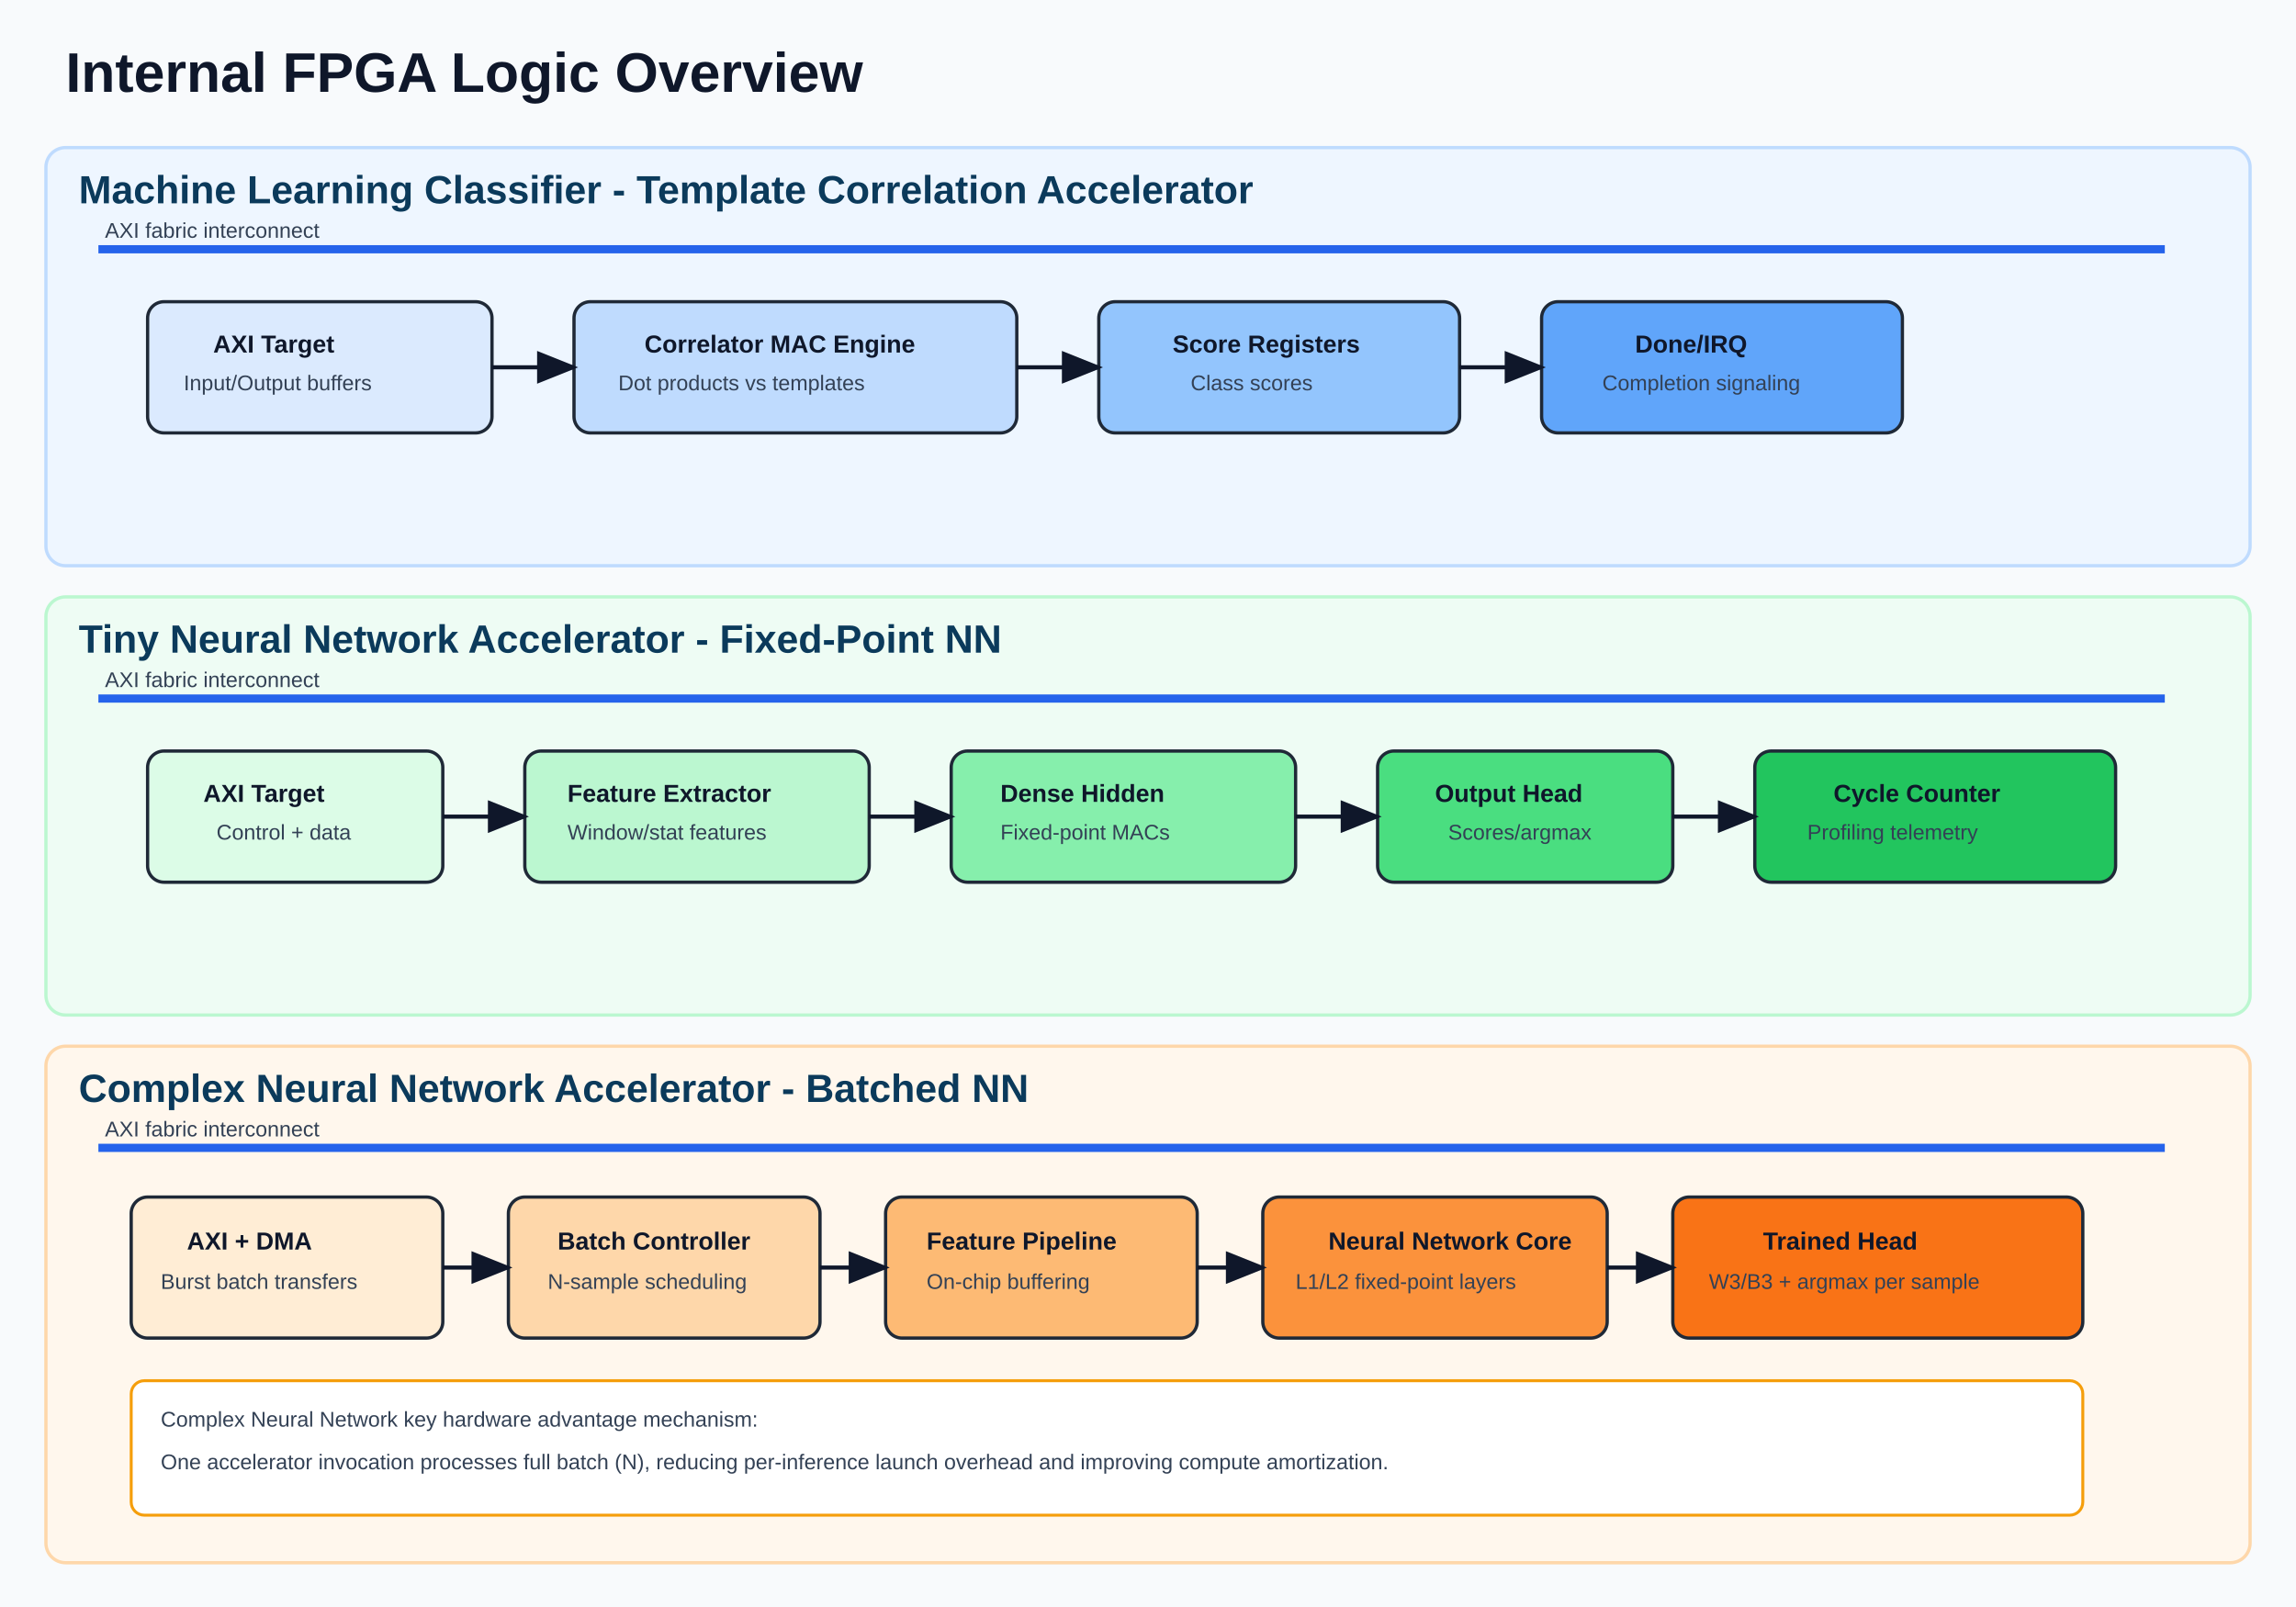
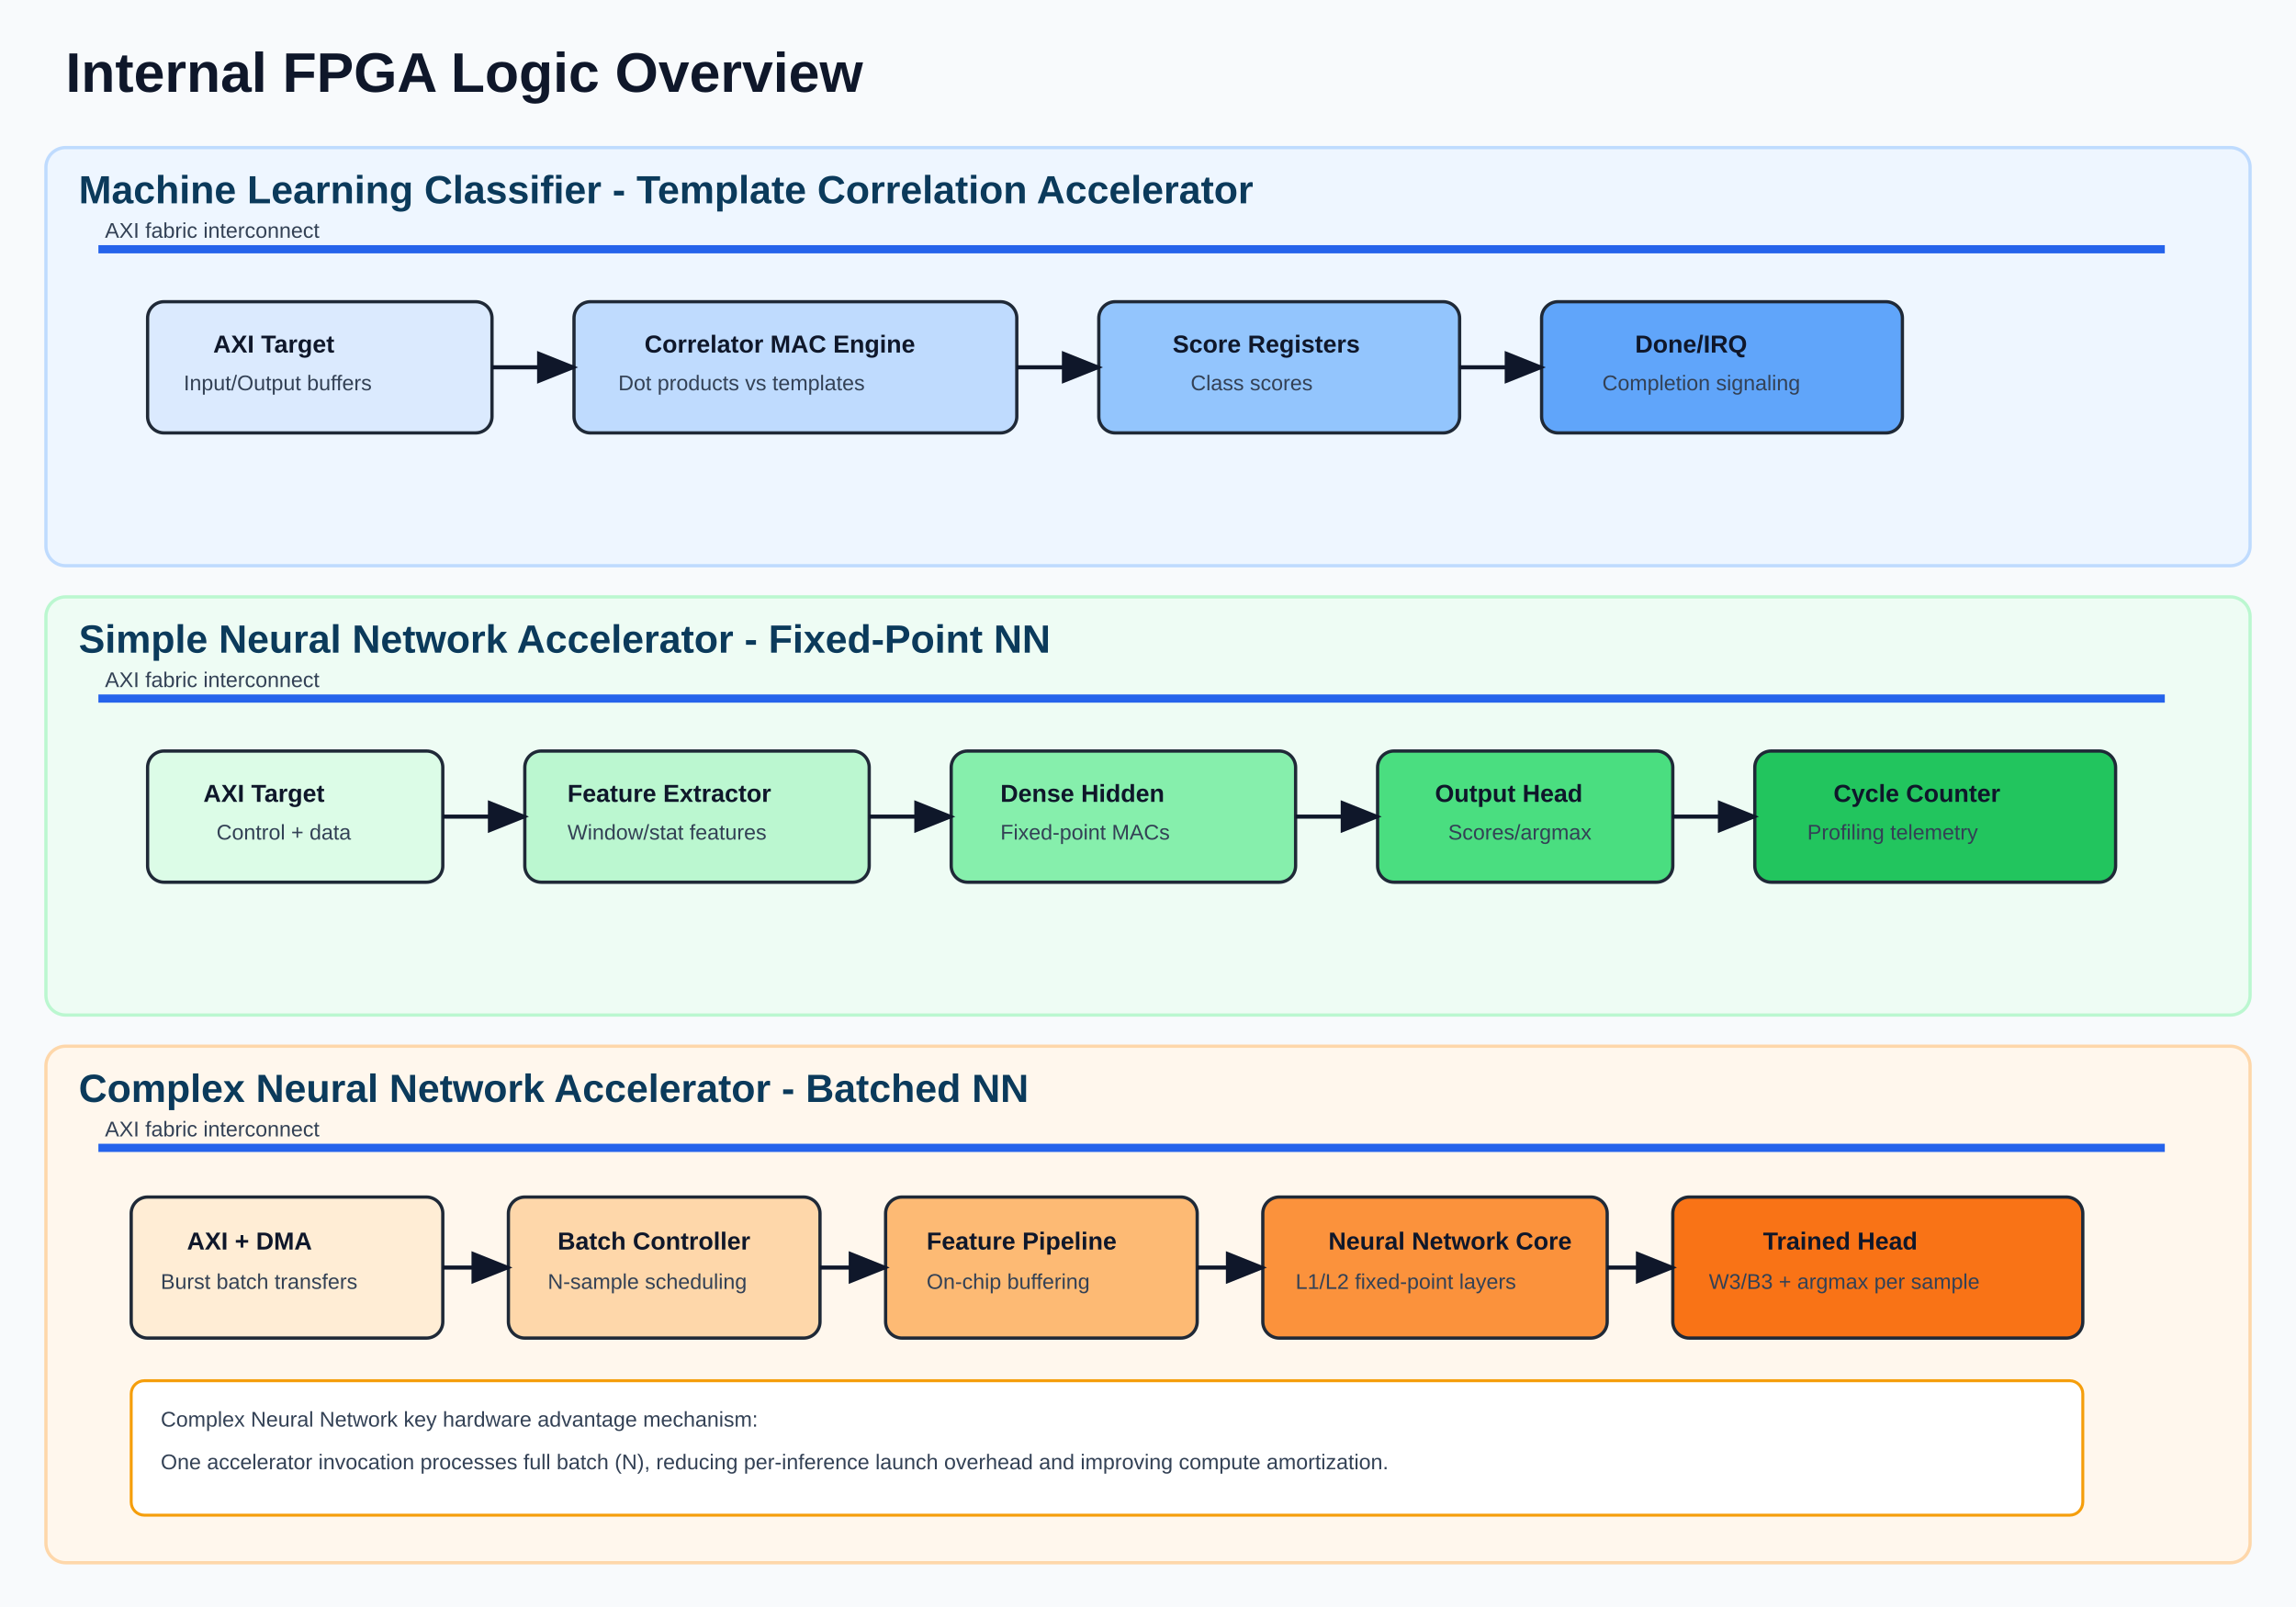
<svg xmlns="http://www.w3.org/2000/svg" width="1400" height="980" viewBox="0 0 1400 980">
  <defs>
    <style>
      .title { font: 700 34px 'Segoe UI', Arial, sans-serif; fill: #0f172a; }
      .track { font: 700 24px 'Segoe UI', Arial, sans-serif; fill: #0b3a5b; }
      .label { font: 600 15px 'Segoe UI', Arial, sans-serif; fill: #0f172a; }
      .small { font: 500 13px 'Segoe UI', Arial, sans-serif; fill: #334155; }
      .box { stroke: #1f2937; stroke-width: 2; rx: 10; ry: 10; }
      .arrow { stroke: #0f172a; stroke-width: 2.5; fill: none; marker-end: url(#arrow); }
      .bus { stroke: #2563eb; stroke-width: 5; }
    </style>
    <marker id="arrow" markerWidth="10" markerHeight="8" refX="9" refY="4" orient="auto">
      <path d="M0,0 L10,4 L0,8 z" fill="#0f172a" />
    </marker>
  </defs>
  <rect x="0" y="0" width="1400" height="980" fill="#f8fafc" />
  <text x="40" y="56" class="title">Internal FPGA Logic Overview</text>
  <rect x="28" y="90" width="1344" height="255" fill="#eef6ff" stroke="#bfdbfe" stroke-width="2" rx="12" />
  <text x="48" y="124" class="track">Machine Learning Classifier - Template Correlation Accelerator</text>
  <line x1="60" y1="152" x2="1320" y2="152" class="bus" />
  <text x="64" y="145" class="small">AXI fabric interconnect</text>
  <rect class="box" x="90" y="184" width="210" height="80" fill="#dbeafe" />
  <text x="130" y="215" class="label">AXI Target</text>
  <text x="112" y="238" class="small">Input/Output buffers</text>
  <rect class="box" x="350" y="184" width="270" height="80" fill="#bfdbfe" />
  <text x="393" y="215" class="label">Correlator MAC Engine</text>
  <text x="377" y="238" class="small">Dot products vs templates</text>
  <rect class="box" x="670" y="184" width="220" height="80" fill="#93c5fd" />
  <text x="715" y="215" class="label">Score Registers</text>
  <text x="726" y="238" class="small">Class scores</text>
  <rect class="box" x="940" y="184" width="220" height="80" fill="#60a5fa" />
  <text x="997" y="215" class="label">Done/IRQ</text>
  <text x="977" y="238" class="small">Completion signaling</text>
  <line class="arrow" x1="300" y1="224" x2="350" y2="224" />
  <line class="arrow" x1="620" y1="224" x2="670" y2="224" />
  <line class="arrow" x1="890" y1="224" x2="940" y2="224" />
  <rect x="28" y="364" width="1344" height="255" fill="#eefcf4" stroke="#bbf7d0" stroke-width="2" rx="12" />
-   <text x="48" y="398" class="track">Tiny Neural Network Accelerator - Fixed-Point NN</text>
+   <text x="48" y="398" class="track">Simple Neural Network Accelerator - Fixed-Point NN</text>
  <line x1="60" y1="426" x2="1320" y2="426" class="bus" />
  <text x="64" y="419" class="small">AXI fabric interconnect</text>
  <rect class="box" x="90" y="458" width="180" height="80" fill="#dcfce7" />
  <text x="124" y="489" class="label">AXI Target</text>
  <text x="132" y="512" class="small">Control + data</text>
  <rect class="box" x="320" y="458" width="210" height="80" fill="#bbf7d0" />
  <text x="346" y="489" class="label">Feature Extractor</text>
  <text x="346" y="512" class="small">Window/stat features</text>
  <rect class="box" x="580" y="458" width="210" height="80" fill="#86efac" />
  <text x="610" y="489" class="label">Dense Hidden</text>
  <text x="610" y="512" class="small">Fixed-point MACs</text>
  <rect class="box" x="840" y="458" width="180" height="80" fill="#4ade80" />
  <text x="875" y="489" class="label">Output Head</text>
  <text x="883" y="512" class="small">Scores/argmax</text>
  <rect class="box" x="1070" y="458" width="220" height="80" fill="#22c55e" />
  <text x="1118" y="489" class="label">Cycle Counter</text>
  <text x="1102" y="512" class="small">Profiling telemetry</text>
  <line class="arrow" x1="270" y1="498" x2="320" y2="498" />
  <line class="arrow" x1="530" y1="498" x2="580" y2="498" />
  <line class="arrow" x1="790" y1="498" x2="840" y2="498" />
  <line class="arrow" x1="1020" y1="498" x2="1070" y2="498" />
  <rect x="28" y="638" width="1344" height="315" fill="#fff7ed" stroke="#fed7aa" stroke-width="2" rx="12" />
  <text x="48" y="672" class="track">Complex Neural Network Accelerator - Batched NN</text>
  <line x1="60" y1="700" x2="1320" y2="700" class="bus" />
  <text x="64" y="693" class="small">AXI fabric interconnect</text>
  <rect class="box" x="80" y="730" width="190" height="86" fill="#ffedd5" />
  <text x="114" y="762" class="label">AXI + DMA</text>
  <text x="98" y="786" class="small">Burst batch transfers</text>
  <rect class="box" x="310" y="730" width="190" height="86" fill="#fed7aa" />
  <text x="340" y="762" class="label">Batch Controller</text>
  <text x="334" y="786" class="small">N-sample scheduling</text>
  <rect class="box" x="540" y="730" width="190" height="86" fill="#fdba74" />
  <text x="565" y="762" class="label">Feature Pipeline</text>
  <text x="565" y="786" class="small">On-chip buffering</text>
  <rect class="box" x="770" y="730" width="210" height="86" fill="#fb923c" />
  <text x="810" y="762" class="label">Neural Network Core</text>
  <text x="790" y="786" class="small">L1/L2 fixed-point layers</text>
  <rect class="box" x="1020" y="730" width="250" height="86" fill="#f97316" />
  <text x="1075" y="762" class="label">Trained Head</text>
  <text x="1042" y="786" class="small">W3/B3 + argmax per sample</text>
  <line class="arrow" x1="270" y1="773" x2="310" y2="773" />
  <line class="arrow" x1="500" y1="773" x2="540" y2="773" />
  <line class="arrow" x1="730" y1="773" x2="770" y2="773" />
  <line class="arrow" x1="980" y1="773" x2="1020" y2="773" />
  <rect x="80" y="842" width="1190" height="82" fill="#fff" stroke="#f59e0b" stroke-width="1.8" rx="8" />
  <text x="98" y="870" class="small">Complex Neural Network key hardware advantage mechanism:</text>
  <text x="98" y="896" class="small">One accelerator invocation processes full batch (N), reducing per-inference launch overhead and improving compute amortization.</text>
</svg>
